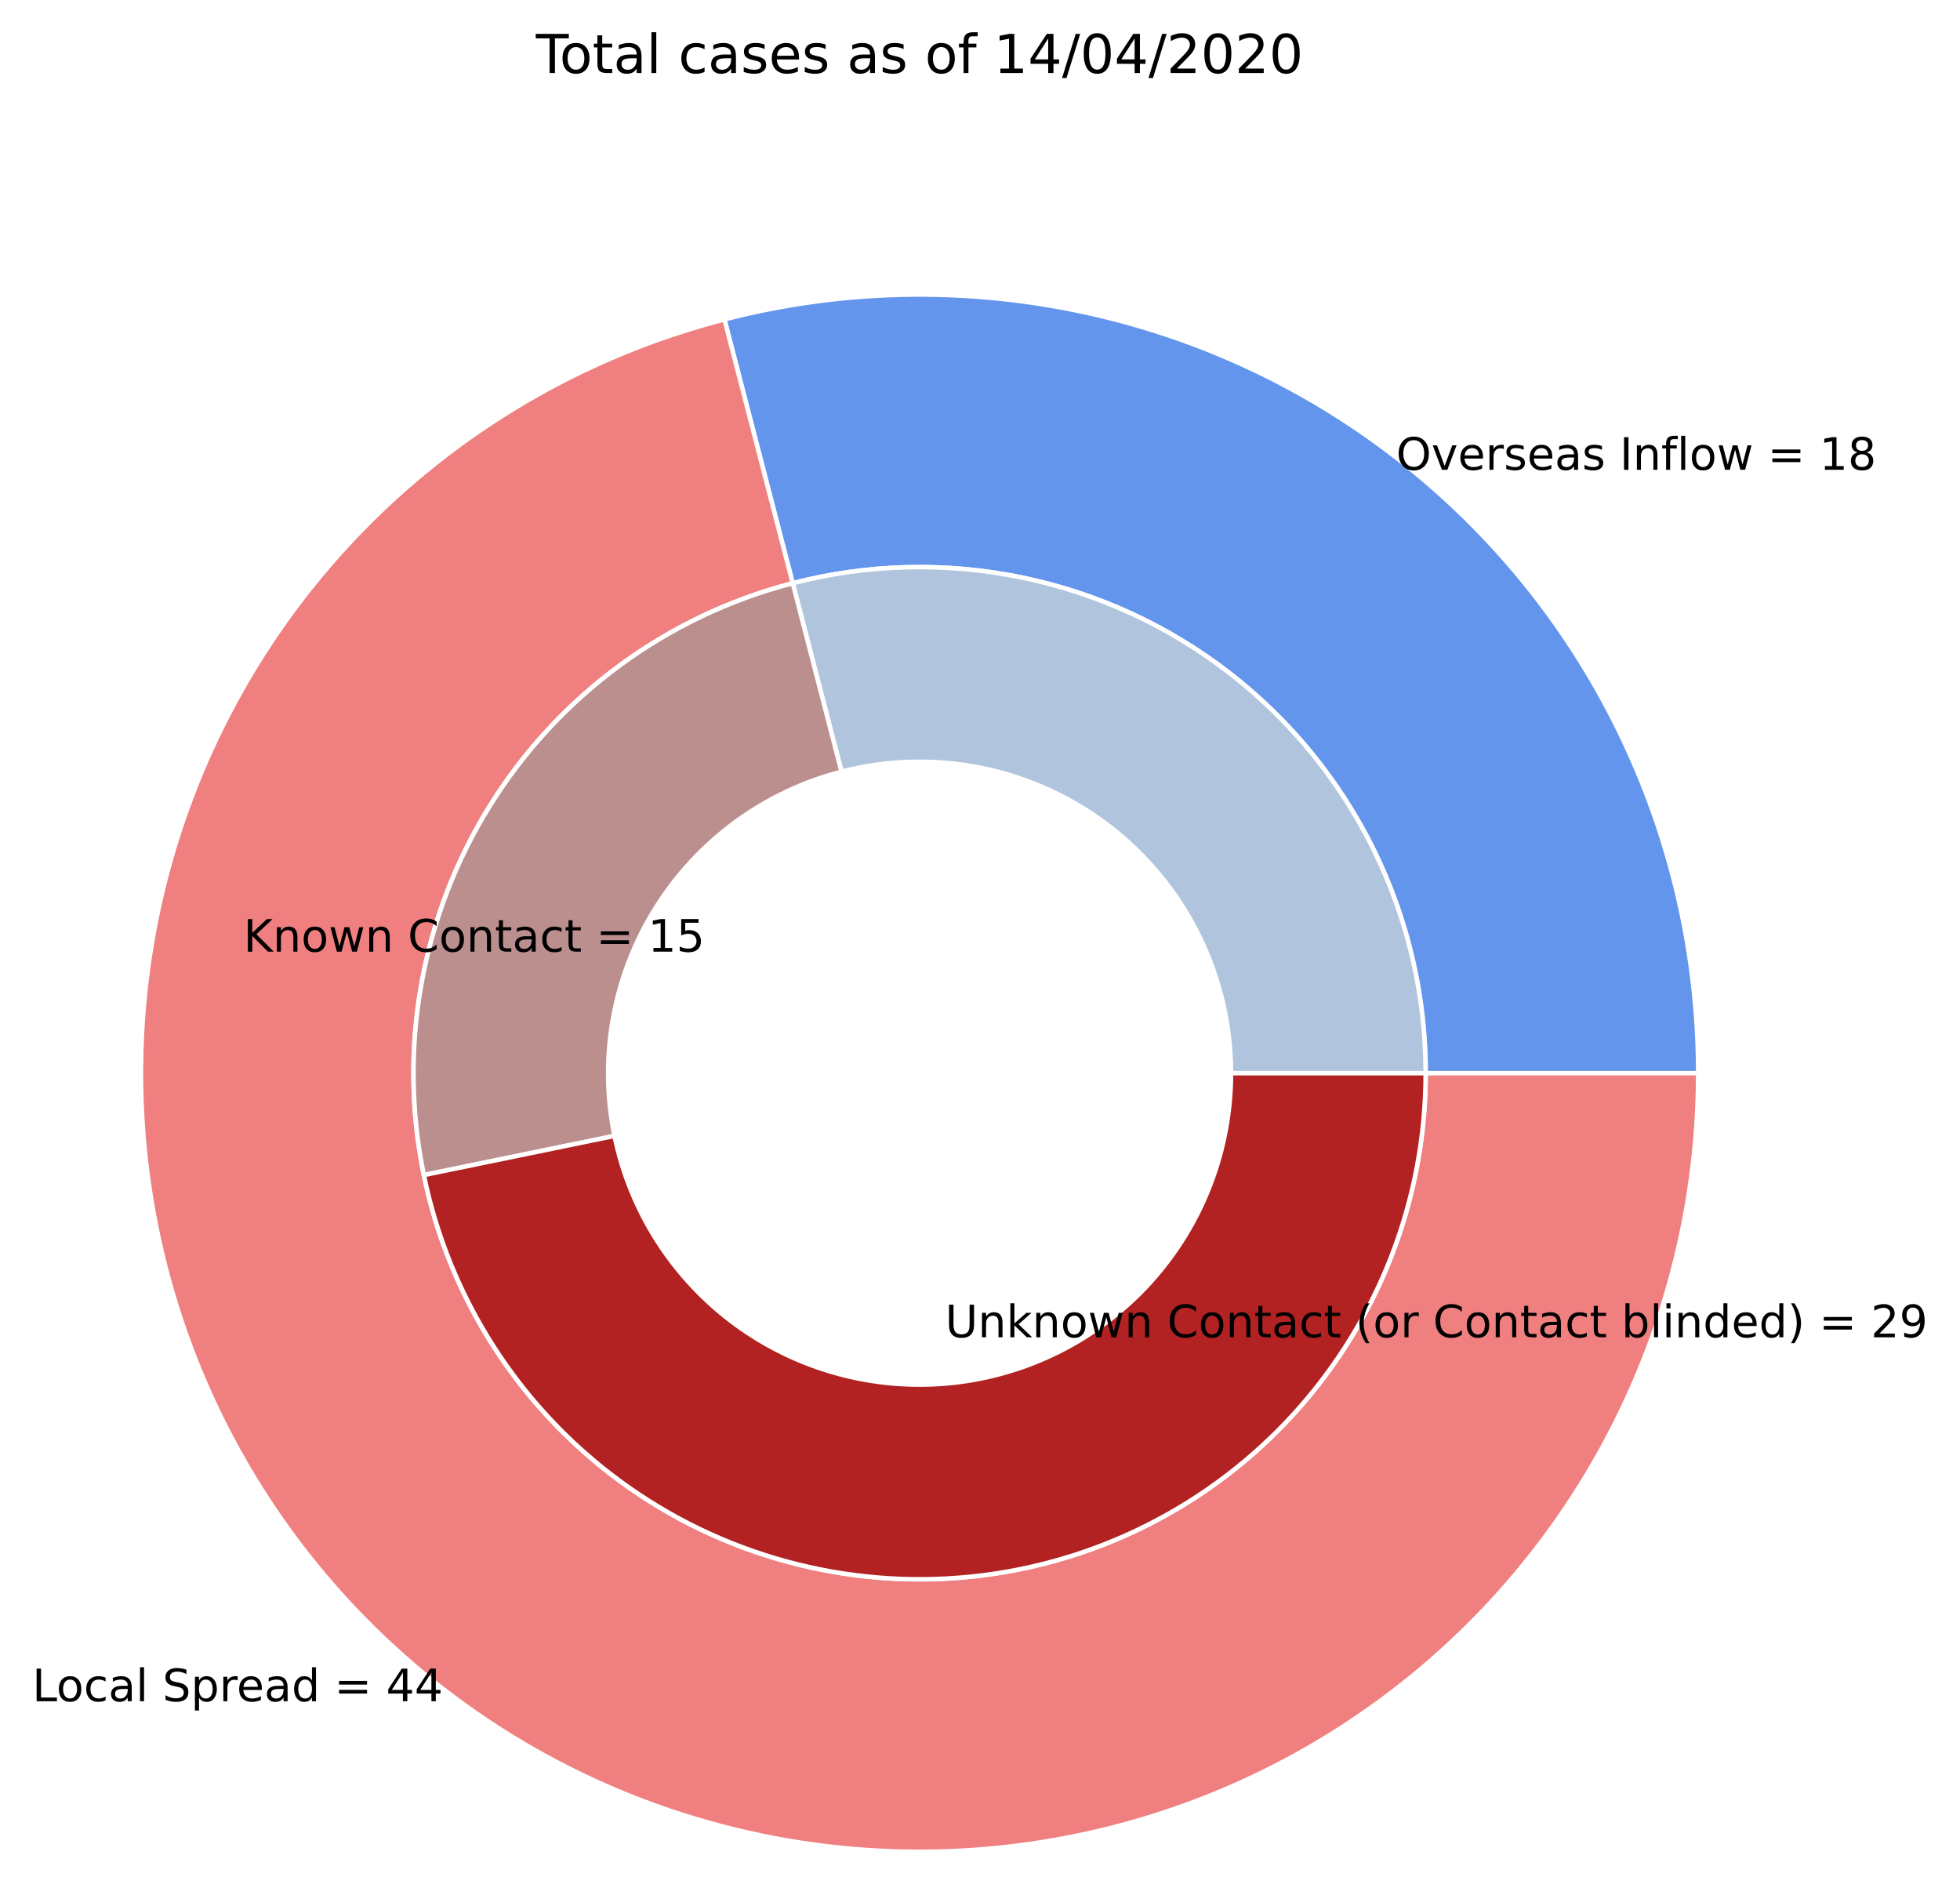
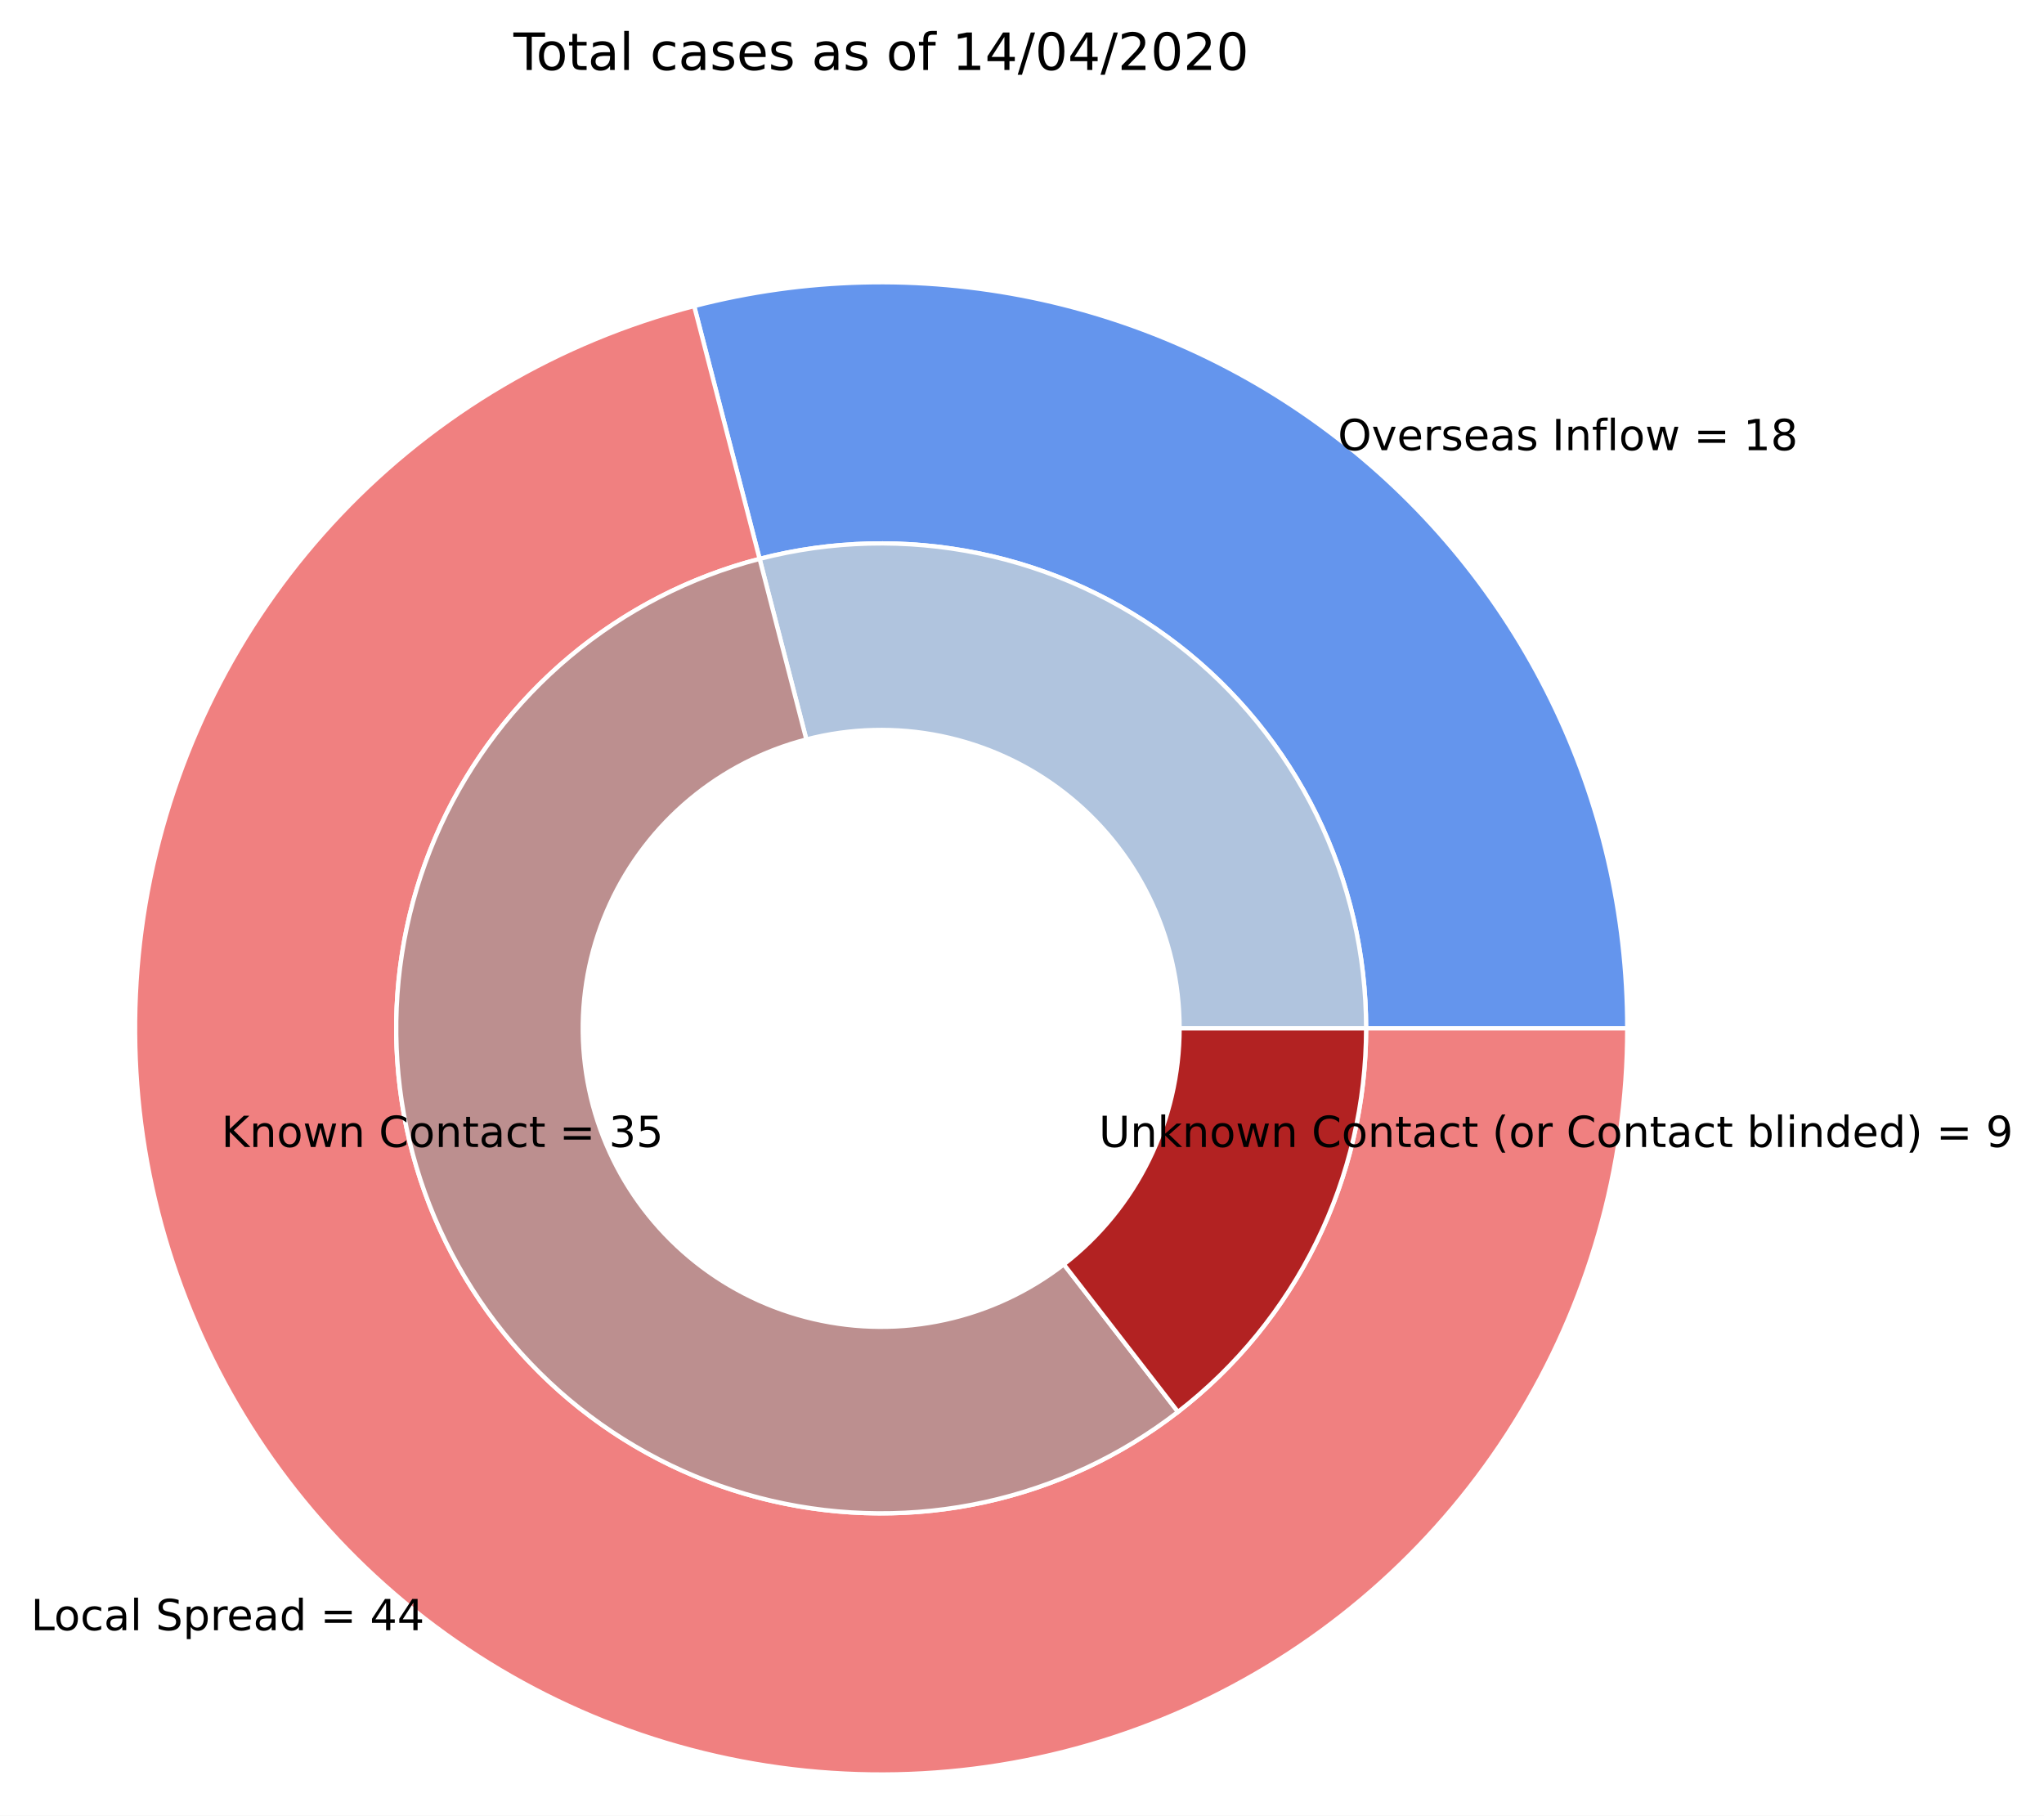
- <svg xmlns="http://www.w3.org/2000/svg" xmlns:xlink="http://www.w3.org/1999/xlink" height="423.308pt" version="1.1" viewBox="0 0 437.898 423.308" width="437.898pt">
+ <svg xmlns="http://www.w3.org/2000/svg" xmlns:xlink="http://www.w3.org/1999/xlink" height="423.308pt" version="1.1" viewBox="0 0 476.573 423.308" width="476.573pt">
  <defs>
    <style type="text/css">
*{stroke-linecap:butt;stroke-linejoin:round;}
  </style>
  </defs>
  <g id="figure_1">
    <g id="patch_1">
-       <path d="M 0 423.308  L 437.898 423.308  L 437.898 0  L 0 0  z " style="fill:#ffffff;" />
+       <path d="M 0 423.308  L 476.573 423.308  L 476.573 0  L 0 0  z " style="fill:#ffffff;" />
    </g>
    <g id="axes_1">
      <g id="patch_2">
        <path d="M 379.401 239.758  C 379.401 213.201 373.319 186.994 361.624 163.151  C 349.928 139.308 332.927 118.457 311.926 102.201  C 290.925 85.945 266.479 74.713 240.465 69.367  C 214.452 64.021 187.557 64.703 161.847 71.359  L 177.108 130.299  C 193.819 125.972 211.301 125.529 228.21 129.004  C 245.118 132.479 261.009 139.78 274.659 150.346  C 288.309 160.912 299.361 174.465 306.963 189.963  C 314.565 205.461 318.518 222.496 318.518 239.758  L 379.401 239.758  z " style="fill:#6495ed;stroke:#ffffff;stroke-linejoin:miter;" />
      </g>
      <g id="patch_3">
        <path d="M 161.847 71.359  C 130.359 79.512 101.78 96.336 79.37 119.911  C 56.96 143.486 41.605 172.881 35.058 204.742  C 28.51 236.603 31.028 269.67 42.325 300.173  C 53.622 330.675 73.25 357.405 98.972 377.315  C 124.693 397.225 155.491 409.527 187.85 412.818  C 220.21 416.108 252.854 410.258 282.056 395.933  C 311.259 381.608 335.867 359.376 353.072 331.772  C 370.278 304.169 379.401 272.285 379.401 239.758  L 318.518 239.758  C 318.518 260.901 312.588 281.625 301.404 299.567  C 290.221 317.51 274.226 331.961 255.244 341.272  C 236.262 350.583 215.044 354.386 194.01 352.247  C 172.976 350.108 152.958 342.112 136.239 329.17  C 119.52 316.229 106.761 298.854 99.418 279.028  C 92.076 259.201 90.439 237.707 94.695 216.998  C 98.951 196.288 108.931 177.181 123.498 161.857  C 138.064 146.534 156.64 135.598 177.108 130.299  L 161.847 71.359  z " style="fill:#f08080;stroke:#ffffff;stroke-linejoin:miter;" />
      </g>
      <g id="patch_4">
        <path d="M 318.518 239.758  C 318.518 222.496 314.565 205.461 306.963 189.963  C 299.361 174.465 288.309 160.912 274.659 150.346  C 261.009 139.78 245.118 132.479 228.21 129.004  C 211.301 125.529 193.819 125.972 177.108 130.299  L 188.008 172.399  C 198.292 169.736 209.05 169.463 219.455 171.602  C 229.861 173.74 239.64 178.233 248.04 184.735  C 256.44 191.238 263.241 199.578 267.919 209.115  C 272.597 218.652 275.03 229.135 275.03 239.758  L 318.518 239.758  z " style="fill:#b0c4de;stroke:#ffffff;stroke-linejoin:miter;" />
      </g>
      <g id="patch_5">
-         <path d="M 177.108 130.299  C 149.047 137.564 124.827 155.35 109.494 179.949  C 94.161 204.548 88.86 234.126 94.695 262.519  L 137.292 253.765  C 133.702 236.292 136.964 218.09 146.4 202.952  C 155.835 187.814 170.74 176.87 188.008 172.399  L 177.108 130.299  z " style="fill:#bc8f8f;stroke:#ffffff;stroke-linejoin:miter;" />
+         <path d="M 177.108 130.299  C 160.865 134.504 145.76 142.273 132.892 153.04  C 120.023 163.807 109.712 177.305 102.706 192.551  C 95.701 207.797 92.177 224.413 92.389 241.19  C 92.602 257.968 96.546 274.489 103.935 289.553  C 111.324 304.617 121.975 317.849 135.112 328.286  C 148.249 338.724 163.546 346.108 179.89 349.9  C 196.234 353.693 213.22 353.801 229.611 350.215  C 246.002 346.63 261.391 339.44 274.659 329.17  L 248.04 294.781  C 239.875 301.101 230.404 305.525 220.318 307.732  C 210.231 309.938 199.778 309.872 189.72 307.538  C 179.662 305.204 170.249 300.66 162.165 294.237  C 154.08 287.814 147.526 279.671 142.979 270.401  C 138.432 261.131 136.005 250.964 135.874 240.64  C 135.743 230.315 137.912 220.09 142.223 210.708  C 146.534 201.325 152.879 193.019 160.798 186.393  C 168.717 179.767 178.013 174.987 188.008 172.399  L 177.108 130.299  z " style="fill:#bc8f8f;stroke:#ffffff;stroke-linejoin:miter;" />
      </g>
      <g id="patch_6">
-         <path d="M 94.695 262.519  C 100.331 289.945 115.958 314.323 138.526 330.895  C 161.094 347.467 189.033 355.079 216.888 352.247  C 244.743 349.414 270.577 336.333 289.348 315.558  C 308.118 294.782 318.518 267.757 318.518 239.758  L 275.03 239.758  C 275.03 256.988 268.63 273.619 257.079 286.404  C 245.528 299.189 229.63 307.239 212.488 308.982  C 195.347 310.725 178.154 306.04 164.266 295.842  C 150.378 285.644 140.761 270.642 137.292 253.765  L 94.695 262.519  z " style="fill:#b22222;stroke:#ffffff;stroke-linejoin:miter;" />
+         <path d="M 274.659 329.17  C 288.309 318.604 299.361 305.051 306.963 289.553  C 314.565 274.055 318.518 257.02 318.518 239.758  L 275.03 239.758  C 275.03 250.381 272.597 260.864 267.919 270.401  C 263.241 279.938 256.44 288.279 248.04 294.781  L 274.659 329.17  z " style="fill:#b22222;stroke:#ffffff;stroke-linejoin:miter;" />
      </g>
      <g id="matplotlib.axis_1" />
      <g id="matplotlib.axis_2" />
      <g id="text_1">
        <defs>
          <path d="M 39.406 66.219  Q 28.656 66.219 22.328 58.203  Q 16.016 50.203 16.016 36.375  Q 16.016 22.609 22.328 14.594  Q 28.656 6.594 39.406 6.594  Q 50.141 6.594 56.422 14.594  Q 62.703 22.609 62.703 36.375  Q 62.703 50.203 56.422 58.203  Q 50.141 66.219 39.406 66.219  z M 39.406 74.219  Q 54.734 74.219 63.906 63.938  Q 73.094 53.656 73.094 36.375  Q 73.094 19.141 63.906 8.859  Q 54.734 -1.422 39.406 -1.422  Q 24.031 -1.422 14.812 8.828  Q 5.609 19.094 5.609 36.375  Q 5.609 53.656 14.812 63.938  Q 24.031 74.219 39.406 74.219  z " id="DejaVuSans-79" />
          <path d="M 2.984 54.688  L 12.5 54.688  L 29.594 8.797  L 46.688 54.688  L 56.203 54.688  L 35.688 0  L 23.484 0  z " id="DejaVuSans-118" />
          <path d="M 56.203 29.594  L 56.203 25.203  L 14.891 25.203  Q 15.484 15.922 20.484 11.062  Q 25.484 6.203 34.422 6.203  Q 39.594 6.203 44.453 7.469  Q 49.312 8.734 54.109 11.281  L 54.109 2.781  Q 49.266 0.734 44.188 -0.344  Q 39.109 -1.422 33.891 -1.422  Q 20.797 -1.422 13.156 6.188  Q 5.516 13.812 5.516 26.812  Q 5.516 40.234 12.766 48.109  Q 20.016 56 32.328 56  Q 43.359 56 49.781 48.891  Q 56.203 41.797 56.203 29.594  z M 47.219 32.234  Q 47.125 39.594 43.094 43.984  Q 39.062 48.391 32.422 48.391  Q 24.906 48.391 20.391 44.141  Q 15.875 39.891 15.188 32.172  z " id="DejaVuSans-101" />
          <path d="M 41.109 46.297  Q 39.594 47.172 37.812 47.578  Q 36.031 48 33.891 48  Q 26.266 48 22.188 43.047  Q 18.109 38.094 18.109 28.812  L 18.109 0  L 9.078 0  L 9.078 54.688  L 18.109 54.688  L 18.109 46.188  Q 20.953 51.172 25.484 53.578  Q 30.031 56 36.531 56  Q 37.453 56 38.578 55.875  Q 39.703 55.766 41.062 55.516  z " id="DejaVuSans-114" />
          <path d="M 44.281 53.078  L 44.281 44.578  Q 40.484 46.531 36.375 47.5  Q 32.281 48.484 27.875 48.484  Q 21.188 48.484 17.844 46.438  Q 14.5 44.391 14.5 40.281  Q 14.5 37.156 16.891 35.375  Q 19.281 33.594 26.516 31.984  L 29.594 31.297  Q 39.156 29.25 43.188 25.516  Q 47.219 21.781 47.219 15.094  Q 47.219 7.469 41.188 3.016  Q 35.156 -1.422 24.609 -1.422  Q 20.219 -1.422 15.453 -0.562  Q 10.688 0.297 5.422 2  L 5.422 11.281  Q 10.406 8.688 15.234 7.391  Q 20.062 6.109 24.812 6.109  Q 31.156 6.109 34.562 8.281  Q 37.984 10.453 37.984 14.406  Q 37.984 18.062 35.516 20.016  Q 33.062 21.969 24.703 23.781  L 21.578 24.516  Q 13.234 26.266 9.516 29.906  Q 5.812 33.547 5.812 39.891  Q 5.812 47.609 11.281 51.797  Q 16.75 56 26.812 56  Q 31.781 56 36.172 55.266  Q 40.578 54.547 44.281 53.078  z " id="DejaVuSans-115" />
          <path d="M 34.281 27.484  Q 23.391 27.484 19.188 25  Q 14.984 22.516 14.984 16.5  Q 14.984 11.719 18.141 8.906  Q 21.297 6.109 26.703 6.109  Q 34.188 6.109 38.703 11.406  Q 43.219 16.703 43.219 25.484  L 43.219 27.484  z M 52.203 31.203  L 52.203 0  L 43.219 0  L 43.219 8.297  Q 40.141 3.328 35.547 0.953  Q 30.953 -1.422 24.312 -1.422  Q 15.922 -1.422 10.953 3.297  Q 6 8.016 6 15.922  Q 6 25.141 12.172 29.828  Q 18.359 34.516 30.609 34.516  L 43.219 34.516  L 43.219 35.406  Q 43.219 41.609 39.141 45  Q 35.062 48.391 27.688 48.391  Q 23 48.391 18.547 47.266  Q 14.109 46.141 10.016 43.891  L 10.016 52.203  Q 14.938 54.109 19.578 55.047  Q 24.219 56 28.609 56  Q 40.484 56 46.344 49.844  Q 52.203 43.703 52.203 31.203  z " id="DejaVuSans-97" />
          <path id="DejaVuSans-32" />
          <path d="M 9.812 72.906  L 19.672 72.906  L 19.672 0  L 9.812 0  z " id="DejaVuSans-73" />
          <path d="M 54.891 33.016  L 54.891 0  L 45.906 0  L 45.906 32.719  Q 45.906 40.484 42.875 44.328  Q 39.844 48.188 33.797 48.188  Q 26.516 48.188 22.312 43.547  Q 18.109 38.922 18.109 30.906  L 18.109 0  L 9.078 0  L 9.078 54.688  L 18.109 54.688  L 18.109 46.188  Q 21.344 51.125 25.703 53.562  Q 30.078 56 35.797 56  Q 45.219 56 50.047 50.172  Q 54.891 44.344 54.891 33.016  z " id="DejaVuSans-110" />
          <path d="M 37.109 75.984  L 37.109 68.5  L 28.516 68.5  Q 23.688 68.5 21.797 66.547  Q 19.922 64.594 19.922 59.516  L 19.922 54.688  L 34.719 54.688  L 34.719 47.703  L 19.922 47.703  L 19.922 0  L 10.891 0  L 10.891 47.703  L 2.297 47.703  L 2.297 54.688  L 10.891 54.688  L 10.891 58.5  Q 10.891 67.625 15.141 71.797  Q 19.391 75.984 28.609 75.984  z " id="DejaVuSans-102" />
          <path d="M 9.422 75.984  L 18.406 75.984  L 18.406 0  L 9.422 0  z " id="DejaVuSans-108" />
          <path d="M 30.609 48.391  Q 23.391 48.391 19.188 42.75  Q 14.984 37.109 14.984 27.297  Q 14.984 17.484 19.156 11.844  Q 23.344 6.203 30.609 6.203  Q 37.797 6.203 41.984 11.859  Q 46.188 17.531 46.188 27.297  Q 46.188 37.016 41.984 42.703  Q 37.797 48.391 30.609 48.391  z M 30.609 56  Q 42.328 56 49.016 48.375  Q 55.719 40.766 55.719 27.297  Q 55.719 13.875 49.016 6.219  Q 42.328 -1.422 30.609 -1.422  Q 18.844 -1.422 12.172 6.219  Q 5.516 13.875 5.516 27.297  Q 5.516 40.766 12.172 48.375  Q 18.844 56 30.609 56  z " id="DejaVuSans-111" />
          <path d="M 4.203 54.688  L 13.188 54.688  L 24.422 12.016  L 35.594 54.688  L 46.188 54.688  L 57.422 12.016  L 68.609 54.688  L 77.594 54.688  L 63.281 0  L 52.688 0  L 40.922 44.828  L 29.109 0  L 18.5 0  z " id="DejaVuSans-119" />
          <path d="M 10.594 45.406  L 73.188 45.406  L 73.188 37.203  L 10.594 37.203  z M 10.594 25.484  L 73.188 25.484  L 73.188 17.188  L 10.594 17.188  z " id="DejaVuSans-61" />
          <path d="M 12.406 8.297  L 28.516 8.297  L 28.516 63.922  L 10.984 60.406  L 10.984 69.391  L 28.422 72.906  L 38.281 72.906  L 38.281 8.297  L 54.391 8.297  L 54.391 0  L 12.406 0  z " id="DejaVuSans-49" />
          <path d="M 31.781 34.625  Q 24.75 34.625 20.719 30.859  Q 16.703 27.094 16.703 20.516  Q 16.703 13.922 20.719 10.156  Q 24.75 6.391 31.781 6.391  Q 38.812 6.391 42.859 10.172  Q 46.922 13.969 46.922 20.516  Q 46.922 27.094 42.891 30.859  Q 38.875 34.625 31.781 34.625  z M 21.922 38.812  Q 15.578 40.375 12.031 44.719  Q 8.5 49.078 8.5 55.328  Q 8.5 64.062 14.719 69.141  Q 20.953 74.219 31.781 74.219  Q 42.672 74.219 48.875 69.141  Q 55.078 64.062 55.078 55.328  Q 55.078 49.078 51.531 44.719  Q 48 40.375 41.703 38.812  Q 48.828 37.156 52.797 32.312  Q 56.781 27.484 56.781 20.516  Q 56.781 9.906 50.312 4.234  Q 43.844 -1.422 31.781 -1.422  Q 19.734 -1.422 13.25 4.234  Q 6.781 9.906 6.781 20.516  Q 6.781 27.484 10.781 32.312  Q 14.797 37.156 21.922 38.812  z M 18.312 54.391  Q 18.312 48.734 21.844 45.562  Q 25.391 42.391 31.781 42.391  Q 38.141 42.391 41.719 45.562  Q 45.312 48.734 45.312 54.391  Q 45.312 60.062 41.719 63.234  Q 38.141 66.406 31.781 66.406  Q 25.391 66.406 21.844 63.234  Q 18.312 60.062 18.312 54.391  z " id="DejaVuSans-56" />
        </defs>
        <g transform="translate(311.926 104.9605)scale(0.1 -0.1)">
          <use xlink:href="#DejaVuSans-79" />
          <use x="78.711" xlink:href="#DejaVuSans-118" />
          <use x="137.891" xlink:href="#DejaVuSans-101" />
          <use x="199.414" xlink:href="#DejaVuSans-114" />
          <use x="240.527" xlink:href="#DejaVuSans-115" />
          <use x="292.627" xlink:href="#DejaVuSans-101" />
          <use x="354.15" xlink:href="#DejaVuSans-97" />
          <use x="415.43" xlink:href="#DejaVuSans-115" />
          <use x="467.529" xlink:href="#DejaVuSans-32" />
          <use x="499.316" xlink:href="#DejaVuSans-73" />
          <use x="528.809" xlink:href="#DejaVuSans-110" />
          <use x="592.188" xlink:href="#DejaVuSans-102" />
          <use x="627.393" xlink:href="#DejaVuSans-108" />
          <use x="655.176" xlink:href="#DejaVuSans-111" />
          <use x="716.357" xlink:href="#DejaVuSans-119" />
          <use x="798.145" xlink:href="#DejaVuSans-32" />
          <use x="829.932" xlink:href="#DejaVuSans-61" />
          <use x="913.721" xlink:href="#DejaVuSans-32" />
          <use x="945.508" xlink:href="#DejaVuSans-49" />
          <use x="1009.131" xlink:href="#DejaVuSans-56" />
        </g>
      </g>
      <g id="text_2">
        <defs>
          <path d="M 9.812 72.906  L 19.672 72.906  L 19.672 8.297  L 55.172 8.297  L 55.172 0  L 9.812 0  z " id="DejaVuSans-76" />
          <path d="M 48.781 52.594  L 48.781 44.188  Q 44.969 46.297 41.141 47.344  Q 37.312 48.391 33.406 48.391  Q 24.656 48.391 19.812 42.844  Q 14.984 37.312 14.984 27.297  Q 14.984 17.281 19.812 11.734  Q 24.656 6.203 33.406 6.203  Q 37.312 6.203 41.141 7.25  Q 44.969 8.297 48.781 10.406  L 48.781 2.094  Q 45.016 0.344 40.984 -0.531  Q 36.969 -1.422 32.422 -1.422  Q 20.062 -1.422 12.781 6.344  Q 5.516 14.109 5.516 27.297  Q 5.516 40.672 12.859 48.328  Q 20.219 56 33.016 56  Q 37.156 56 41.109 55.141  Q 45.062 54.297 48.781 52.594  z " id="DejaVuSans-99" />
          <path d="M 53.516 70.516  L 53.516 60.891  Q 47.906 63.578 42.922 64.891  Q 37.938 66.219 33.297 66.219  Q 25.25 66.219 20.875 63.094  Q 16.5 59.969 16.5 54.203  Q 16.5 49.359 19.406 46.891  Q 22.312 44.438 30.422 42.922  L 36.375 41.703  Q 47.406 39.594 52.656 34.297  Q 57.906 29 57.906 20.125  Q 57.906 9.516 50.797 4.047  Q 43.703 -1.422 29.984 -1.422  Q 24.812 -1.422 18.969 -0.25  Q 13.141 0.922 6.891 3.219  L 6.891 13.375  Q 12.891 10.016 18.656 8.297  Q 24.422 6.594 29.984 6.594  Q 38.422 6.594 43.016 9.906  Q 47.609 13.234 47.609 19.391  Q 47.609 24.75 44.312 27.781  Q 41.016 30.812 33.5 32.328  L 27.484 33.5  Q 16.453 35.688 11.516 40.375  Q 6.594 45.062 6.594 53.422  Q 6.594 63.094 13.406 68.656  Q 20.219 74.219 32.172 74.219  Q 37.312 74.219 42.625 73.281  Q 47.953 72.359 53.516 70.516  z " id="DejaVuSans-83" />
          <path d="M 18.109 8.203  L 18.109 -20.797  L 9.078 -20.797  L 9.078 54.688  L 18.109 54.688  L 18.109 46.391  Q 20.953 51.266 25.266 53.625  Q 29.594 56 35.594 56  Q 45.562 56 51.781 48.094  Q 58.016 40.188 58.016 27.297  Q 58.016 14.406 51.781 6.484  Q 45.562 -1.422 35.594 -1.422  Q 29.594 -1.422 25.266 0.953  Q 20.953 3.328 18.109 8.203  z M 48.688 27.297  Q 48.688 37.203 44.609 42.844  Q 40.531 48.484 33.406 48.484  Q 26.266 48.484 22.188 42.844  Q 18.109 37.203 18.109 27.297  Q 18.109 17.391 22.188 11.75  Q 26.266 6.109 33.406 6.109  Q 40.531 6.109 44.609 11.75  Q 48.688 17.391 48.688 27.297  z " id="DejaVuSans-112" />
          <path d="M 45.406 46.391  L 45.406 75.984  L 54.391 75.984  L 54.391 0  L 45.406 0  L 45.406 8.203  Q 42.578 3.328 38.25 0.953  Q 33.938 -1.422 27.875 -1.422  Q 17.969 -1.422 11.734 6.484  Q 5.516 14.406 5.516 27.297  Q 5.516 40.188 11.734 48.094  Q 17.969 56 27.875 56  Q 33.938 56 38.25 53.625  Q 42.578 51.266 45.406 46.391  z M 14.797 27.297  Q 14.797 17.391 18.875 11.75  Q 22.953 6.109 30.078 6.109  Q 37.203 6.109 41.297 11.75  Q 45.406 17.391 45.406 27.297  Q 45.406 37.203 41.297 42.844  Q 37.203 48.484 30.078 48.484  Q 22.953 48.484 18.875 42.844  Q 14.797 37.203 14.797 27.297  z " id="DejaVuSans-100" />
          <path d="M 37.797 64.312  L 12.891 25.391  L 37.797 25.391  z M 35.203 72.906  L 47.609 72.906  L 47.609 25.391  L 58.016 25.391  L 58.016 17.188  L 47.609 17.188  L 47.609 0  L 37.797 0  L 37.797 17.188  L 4.891 17.188  L 4.891 26.703  z " id="DejaVuSans-52" />
        </defs>
        <g transform="translate(7.2 380.0745)scale(0.1 -0.1)">
          <use xlink:href="#DejaVuSans-76" />
          <use x="53.963" xlink:href="#DejaVuSans-111" />
          <use x="115.145" xlink:href="#DejaVuSans-99" />
          <use x="170.125" xlink:href="#DejaVuSans-97" />
          <use x="231.404" xlink:href="#DejaVuSans-108" />
          <use x="259.188" xlink:href="#DejaVuSans-32" />
          <use x="290.975" xlink:href="#DejaVuSans-83" />
          <use x="354.451" xlink:href="#DejaVuSans-112" />
          <use x="417.928" xlink:href="#DejaVuSans-114" />
          <use x="456.791" xlink:href="#DejaVuSans-101" />
          <use x="518.314" xlink:href="#DejaVuSans-97" />
          <use x="579.594" xlink:href="#DejaVuSans-100" />
          <use x="643.07" xlink:href="#DejaVuSans-32" />
          <use x="674.857" xlink:href="#DejaVuSans-61" />
          <use x="758.646" xlink:href="#DejaVuSans-32" />
          <use x="790.434" xlink:href="#DejaVuSans-52" />
          <use x="854.057" xlink:href="#DejaVuSans-52" />
        </g>
      </g>
      <g id="text_3">
        <g transform="translate(240.054 197.8115)scale(0.1 -0.1)">
          <use xlink:href="#DejaVuSans-32" />
        </g>
      </g>
      <g id="text_4">
        <defs>
          <path d="M 9.812 72.906  L 19.672 72.906  L 19.672 42.094  L 52.391 72.906  L 65.094 72.906  L 28.906 38.922  L 67.672 0  L 54.688 0  L 19.672 35.109  L 19.672 0  L 9.812 0  z " id="DejaVuSans-75" />
          <path d="M 64.406 67.281  L 64.406 56.891  Q 59.422 61.531 53.781 63.812  Q 48.141 66.109 41.797 66.109  Q 29.297 66.109 22.656 58.469  Q 16.016 50.828 16.016 36.375  Q 16.016 21.969 22.656 14.328  Q 29.297 6.688 41.797 6.688  Q 48.141 6.688 53.781 8.984  Q 59.422 11.281 64.406 15.922  L 64.406 5.609  Q 59.234 2.094 53.438 0.328  Q 47.656 -1.422 41.219 -1.422  Q 24.656 -1.422 15.125 8.703  Q 5.609 18.844 5.609 36.375  Q 5.609 53.953 15.125 64.078  Q 24.656 74.219 41.219 74.219  Q 47.75 74.219 53.531 72.484  Q 59.328 70.75 64.406 67.281  z " id="DejaVuSans-67" />
          <path d="M 18.312 70.219  L 18.312 54.688  L 36.812 54.688  L 36.812 47.703  L 18.312 47.703  L 18.312 18.016  Q 18.312 11.328 20.141 9.422  Q 21.969 7.516 27.594 7.516  L 36.812 7.516  L 36.812 0  L 27.594 0  Q 17.188 0 13.234 3.875  Q 9.281 7.766 9.281 18.016  L 9.281 47.703  L 2.688 47.703  L 2.688 54.688  L 9.281 54.688  L 9.281 70.219  z " id="DejaVuSans-116" />
+           <path d="M 40.578 39.312  Q 47.656 37.797 51.625 33  Q 55.609 28.219 55.609 21.188  Q 55.609 10.406 48.188 4.484  Q 40.766 -1.422 27.094 -1.422  Q 22.516 -1.422 17.656 -0.516  Q 12.797 0.391 7.625 2.203  L 7.625 11.719  Q 11.719 9.328 16.594 8.109  Q 21.484 6.891 26.812 6.891  Q 36.078 6.891 40.938 10.547  Q 45.797 14.203 45.797 21.188  Q 45.797 27.641 41.281 31.266  Q 36.766 34.906 28.719 34.906  L 20.219 34.906  L 20.219 43.016  L 29.109 43.016  Q 36.375 43.016 40.234 45.922  Q 44.094 48.828 44.094 54.297  Q 44.094 59.906 40.109 62.906  Q 36.141 65.922 28.719 65.922  Q 24.656 65.922 20.016 65.031  Q 15.375 64.156 9.812 62.312  L 9.812 71.094  Q 15.438 72.656 20.344 73.438  Q 25.25 74.219 29.594 74.219  Q 40.828 74.219 47.359 69.109  Q 53.906 64.016 53.906 55.328  Q 53.906 49.266 50.438 45.094  Q 46.969 40.922 40.578 39.312  z " id="DejaVuSans-51" />
          <path d="M 10.797 72.906  L 49.516 72.906  L 49.516 64.594  L 19.828 64.594  L 19.828 46.734  Q 21.969 47.469 24.109 47.828  Q 26.266 48.188 28.422 48.188  Q 40.625 48.188 47.75 41.5  Q 54.891 34.812 54.891 23.391  Q 54.891 11.625 47.562 5.094  Q 40.234 -1.422 26.906 -1.422  Q 22.312 -1.422 17.547 -0.641  Q 12.797 0.141 7.719 1.703  L 7.719 11.625  Q 12.109 9.234 16.797 8.062  Q 21.484 6.891 26.703 6.891  Q 35.156 6.891 40.078 11.328  Q 45.016 15.766 45.016 23.391  Q 45.016 31 40.078 35.438  Q 35.156 39.891 26.703 39.891  Q 22.75 39.891 18.812 39.016  Q 14.891 38.141 10.797 36.281  z " id="DejaVuSans-53" />
        </defs>
-         <g transform="translate(54.39636 212.6128)scale(0.1 -0.1)">
+         <g transform="translate(51.61711 267.4149)scale(0.1 -0.1)">
          <use xlink:href="#DejaVuSans-75" />
          <use x="65.576" xlink:href="#DejaVuSans-110" />
          <use x="128.955" xlink:href="#DejaVuSans-111" />
          <use x="190.137" xlink:href="#DejaVuSans-119" />
          <use x="271.924" xlink:href="#DejaVuSans-110" />
          <use x="335.303" xlink:href="#DejaVuSans-32" />
          <use x="367.09" xlink:href="#DejaVuSans-67" />
          <use x="436.914" xlink:href="#DejaVuSans-111" />
          <use x="498.096" xlink:href="#DejaVuSans-110" />
          <use x="561.475" xlink:href="#DejaVuSans-116" />
          <use x="600.684" xlink:href="#DejaVuSans-97" />
          <use x="661.963" xlink:href="#DejaVuSans-99" />
          <use x="716.943" xlink:href="#DejaVuSans-116" />
          <use x="756.152" xlink:href="#DejaVuSans-32" />
          <use x="787.939" xlink:href="#DejaVuSans-61" />
          <use x="871.729" xlink:href="#DejaVuSans-32" />
-           <use x="903.516" xlink:href="#DejaVuSans-49" />
+           <use x="903.516" xlink:href="#DejaVuSans-51" />
          <use x="967.139" xlink:href="#DejaVuSans-53" />
        </g>
      </g>
      <g id="text_5">
        <defs>
          <path d="M 8.688 72.906  L 18.609 72.906  L 18.609 28.609  Q 18.609 16.891 22.844 11.734  Q 27.094 6.594 36.625 6.594  Q 46.094 6.594 50.344 11.734  Q 54.594 16.891 54.594 28.609  L 54.594 72.906  L 64.5 72.906  L 64.5 27.391  Q 64.5 13.141 57.438 5.859  Q 50.391 -1.422 36.625 -1.422  Q 22.797 -1.422 15.734 5.859  Q 8.688 13.141 8.688 27.391  z " id="DejaVuSans-85" />
          <path d="M 9.078 75.984  L 18.109 75.984  L 18.109 31.109  L 44.922 54.688  L 56.391 54.688  L 27.391 29.109  L 57.625 0  L 45.906 0  L 18.109 26.703  L 18.109 0  L 9.078 0  z " id="DejaVuSans-107" />
          <path d="M 31 75.875  Q 24.469 64.656 21.281 53.656  Q 18.109 42.672 18.109 31.391  Q 18.109 20.125 21.312 9.062  Q 24.516 -2 31 -13.188  L 23.188 -13.188  Q 15.875 -1.703 12.234 9.375  Q 8.594 20.453 8.594 31.391  Q 8.594 42.281 12.203 53.312  Q 15.828 64.359 23.188 75.875  z " id="DejaVuSans-40" />
          <path d="M 48.688 27.297  Q 48.688 37.203 44.609 42.844  Q 40.531 48.484 33.406 48.484  Q 26.266 48.484 22.188 42.844  Q 18.109 37.203 18.109 27.297  Q 18.109 17.391 22.188 11.75  Q 26.266 6.109 33.406 6.109  Q 40.531 6.109 44.609 11.75  Q 48.688 17.391 48.688 27.297  z M 18.109 46.391  Q 20.953 51.266 25.266 53.625  Q 29.594 56 35.594 56  Q 45.562 56 51.781 48.094  Q 58.016 40.188 58.016 27.297  Q 58.016 14.406 51.781 6.484  Q 45.562 -1.422 35.594 -1.422  Q 29.594 -1.422 25.266 0.953  Q 20.953 3.328 18.109 8.203  L 18.109 0  L 9.078 0  L 9.078 75.984  L 18.109 75.984  z " id="DejaVuSans-98" />
          <path d="M 9.422 54.688  L 18.406 54.688  L 18.406 0  L 9.422 0  z M 9.422 75.984  L 18.406 75.984  L 18.406 64.594  L 9.422 64.594  z " id="DejaVuSans-105" />
          <path d="M 8.016 75.875  L 15.828 75.875  Q 23.141 64.359 26.781 53.312  Q 30.422 42.281 30.422 31.391  Q 30.422 20.453 26.781 9.375  Q 23.141 -1.703 15.828 -13.188  L 8.016 -13.188  Q 14.5 -2 17.703 9.062  Q 20.906 20.125 20.906 31.391  Q 20.906 42.672 17.703 53.656  Q 14.5 64.656 8.016 75.875  z " id="DejaVuSans-41" />
-           <path d="M 19.188 8.297  L 53.609 8.297  L 53.609 0  L 7.328 0  L 7.328 8.297  Q 12.938 14.109 22.625 23.891  Q 32.328 33.688 34.812 36.531  Q 39.547 41.844 41.422 45.531  Q 43.312 49.219 43.312 52.781  Q 43.312 58.594 39.234 62.25  Q 35.156 65.922 28.609 65.922  Q 23.969 65.922 18.812 64.312  Q 13.672 62.703 7.812 59.422  L 7.812 69.391  Q 13.766 71.781 18.938 73  Q 24.125 74.219 28.422 74.219  Q 39.75 74.219 46.484 68.547  Q 53.219 62.891 53.219 53.422  Q 53.219 48.922 51.531 44.891  Q 49.859 40.875 45.406 35.406  Q 44.188 33.984 37.641 27.219  Q 31.109 20.453 19.188 8.297  z " id="DejaVuSans-50" />
          <path d="M 10.984 1.516  L 10.984 10.5  Q 14.703 8.734 18.5 7.812  Q 22.312 6.891 25.984 6.891  Q 35.75 6.891 40.891 13.453  Q 46.047 20.016 46.781 33.406  Q 43.953 29.203 39.594 26.953  Q 35.25 24.703 29.984 24.703  Q 19.047 24.703 12.672 31.312  Q 6.297 37.938 6.297 49.422  Q 6.297 60.641 12.938 67.422  Q 19.578 74.219 30.609 74.219  Q 43.266 74.219 49.922 64.516  Q 56.594 54.828 56.594 36.375  Q 56.594 19.141 48.406 8.859  Q 40.234 -1.422 26.422 -1.422  Q 22.703 -1.422 18.891 -0.688  Q 15.094 0.047 10.984 1.516  z M 30.609 32.422  Q 37.25 32.422 41.125 36.953  Q 45.016 41.5 45.016 49.422  Q 45.016 57.281 41.125 61.844  Q 37.25 66.406 30.609 66.406  Q 23.969 66.406 20.094 61.844  Q 16.219 57.281 16.219 49.422  Q 16.219 41.5 20.094 36.953  Q 23.969 32.422 30.609 32.422  z " id="DejaVuSans-57" />
        </defs>
-         <g transform="translate(211.1684 298.7618)scale(0.1 -0.1)">
+         <g transform="translate(256.2058 267.4149)scale(0.1 -0.1)">
          <use xlink:href="#DejaVuSans-85" />
          <use x="73.193" xlink:href="#DejaVuSans-110" />
          <use x="136.572" xlink:href="#DejaVuSans-107" />
          <use x="194.482" xlink:href="#DejaVuSans-110" />
          <use x="257.861" xlink:href="#DejaVuSans-111" />
          <use x="319.043" xlink:href="#DejaVuSans-119" />
          <use x="400.83" xlink:href="#DejaVuSans-110" />
          <use x="464.209" xlink:href="#DejaVuSans-32" />
          <use x="495.996" xlink:href="#DejaVuSans-67" />
          <use x="565.82" xlink:href="#DejaVuSans-111" />
          <use x="627.002" xlink:href="#DejaVuSans-110" />
          <use x="690.381" xlink:href="#DejaVuSans-116" />
          <use x="729.59" xlink:href="#DejaVuSans-97" />
          <use x="790.869" xlink:href="#DejaVuSans-99" />
          <use x="845.85" xlink:href="#DejaVuSans-116" />
          <use x="885.059" xlink:href="#DejaVuSans-32" />
          <use x="916.846" xlink:href="#DejaVuSans-40" />
          <use x="955.859" xlink:href="#DejaVuSans-111" />
          <use x="1017.041" xlink:href="#DejaVuSans-114" />
          <use x="1058.154" xlink:href="#DejaVuSans-32" />
          <use x="1089.941" xlink:href="#DejaVuSans-67" />
          <use x="1159.766" xlink:href="#DejaVuSans-111" />
          <use x="1220.947" xlink:href="#DejaVuSans-110" />
          <use x="1284.326" xlink:href="#DejaVuSans-116" />
          <use x="1323.535" xlink:href="#DejaVuSans-97" />
          <use x="1384.814" xlink:href="#DejaVuSans-99" />
          <use x="1439.795" xlink:href="#DejaVuSans-116" />
          <use x="1479.004" xlink:href="#DejaVuSans-32" />
          <use x="1510.791" xlink:href="#DejaVuSans-98" />
          <use x="1574.268" xlink:href="#DejaVuSans-108" />
          <use x="1602.051" xlink:href="#DejaVuSans-105" />
          <use x="1629.834" xlink:href="#DejaVuSans-110" />
          <use x="1693.213" xlink:href="#DejaVuSans-100" />
          <use x="1756.689" xlink:href="#DejaVuSans-101" />
          <use x="1818.213" xlink:href="#DejaVuSans-100" />
          <use x="1881.689" xlink:href="#DejaVuSans-41" />
          <use x="1920.703" xlink:href="#DejaVuSans-32" />
          <use x="1952.49" xlink:href="#DejaVuSans-61" />
          <use x="2036.279" xlink:href="#DejaVuSans-32" />
-           <use x="2068.066" xlink:href="#DejaVuSans-50" />
-           <use x="2131.689" xlink:href="#DejaVuSans-57" />
+           <use x="2068.066" xlink:href="#DejaVuSans-57" />
        </g>
      </g>
      <g id="text_6">
        <defs>
          <path d="M -0.297 72.906  L 61.375 72.906  L 61.375 64.594  L 35.5 64.594  L 35.5 0  L 25.594 0  L 25.594 64.594  L -0.297 64.594  z " id="DejaVuSans-84" />
          <path d="M 25.391 72.906  L 33.688 72.906  L 8.297 -9.281  L 0 -9.281  z " id="DejaVuSans-47" />
          <path d="M 31.781 66.406  Q 24.172 66.406 20.328 58.906  Q 16.5 51.422 16.5 36.375  Q 16.5 21.391 20.328 13.891  Q 24.172 6.391 31.781 6.391  Q 39.453 6.391 43.281 13.891  Q 47.125 21.391 47.125 36.375  Q 47.125 51.422 43.281 58.906  Q 39.453 66.406 31.781 66.406  z M 31.781 74.219  Q 44.047 74.219 50.516 64.516  Q 56.984 54.828 56.984 36.375  Q 56.984 17.969 50.516 8.266  Q 44.047 -1.422 31.781 -1.422  Q 19.531 -1.422 13.062 8.266  Q 6.594 17.969 6.594 36.375  Q 6.594 54.828 13.062 64.516  Q 19.531 74.219 31.781 74.219  z " id="DejaVuSans-48" />
+           <path d="M 19.188 8.297  L 53.609 8.297  L 53.609 0  L 7.328 0  L 7.328 8.297  Q 12.938 14.109 22.625 23.891  Q 32.328 33.688 34.812 36.531  Q 39.547 41.844 41.422 45.531  Q 43.312 49.219 43.312 52.781  Q 43.312 58.594 39.234 62.25  Q 35.156 65.922 28.609 65.922  Q 23.969 65.922 18.812 64.312  Q 13.672 62.703 7.812 59.422  L 7.812 69.391  Q 13.766 71.781 18.938 73  Q 24.125 74.219 28.422 74.219  Q 39.75 74.219 46.484 68.547  Q 53.219 62.891 53.219 53.422  Q 53.219 48.922 51.531 44.891  Q 49.859 40.875 45.406 35.406  Q 44.188 33.984 37.641 27.219  Q 31.109 20.453 19.188 8.297  z " id="DejaVuSans-50" />
        </defs>
        <g transform="translate(119.7221 16.31812)scale(0.12 -0.12)">
          <use xlink:href="#DejaVuSans-84" />
          <use x="44.084" xlink:href="#DejaVuSans-111" />
          <use x="105.266" xlink:href="#DejaVuSans-116" />
          <use x="144.475" xlink:href="#DejaVuSans-97" />
          <use x="205.754" xlink:href="#DejaVuSans-108" />
          <use x="233.537" xlink:href="#DejaVuSans-32" />
          <use x="265.324" xlink:href="#DejaVuSans-99" />
          <use x="320.305" xlink:href="#DejaVuSans-97" />
          <use x="381.584" xlink:href="#DejaVuSans-115" />
          <use x="433.684" xlink:href="#DejaVuSans-101" />
          <use x="495.207" xlink:href="#DejaVuSans-115" />
          <use x="547.307" xlink:href="#DejaVuSans-32" />
          <use x="579.094" xlink:href="#DejaVuSans-97" />
          <use x="640.373" xlink:href="#DejaVuSans-115" />
          <use x="692.473" xlink:href="#DejaVuSans-32" />
          <use x="724.26" xlink:href="#DejaVuSans-111" />
          <use x="785.441" xlink:href="#DejaVuSans-102" />
          <use x="820.646" xlink:href="#DejaVuSans-32" />
          <use x="852.434" xlink:href="#DejaVuSans-49" />
          <use x="916.057" xlink:href="#DejaVuSans-52" />
          <use x="979.68" xlink:href="#DejaVuSans-47" />
          <use x="1013.371" xlink:href="#DejaVuSans-48" />
          <use x="1076.994" xlink:href="#DejaVuSans-52" />
          <use x="1140.617" xlink:href="#DejaVuSans-47" />
          <use x="1174.309" xlink:href="#DejaVuSans-50" />
          <use x="1237.932" xlink:href="#DejaVuSans-48" />
          <use x="1301.555" xlink:href="#DejaVuSans-50" />
          <use x="1365.178" xlink:href="#DejaVuSans-48" />
        </g>
      </g>
    </g>
  </g>
</svg>
